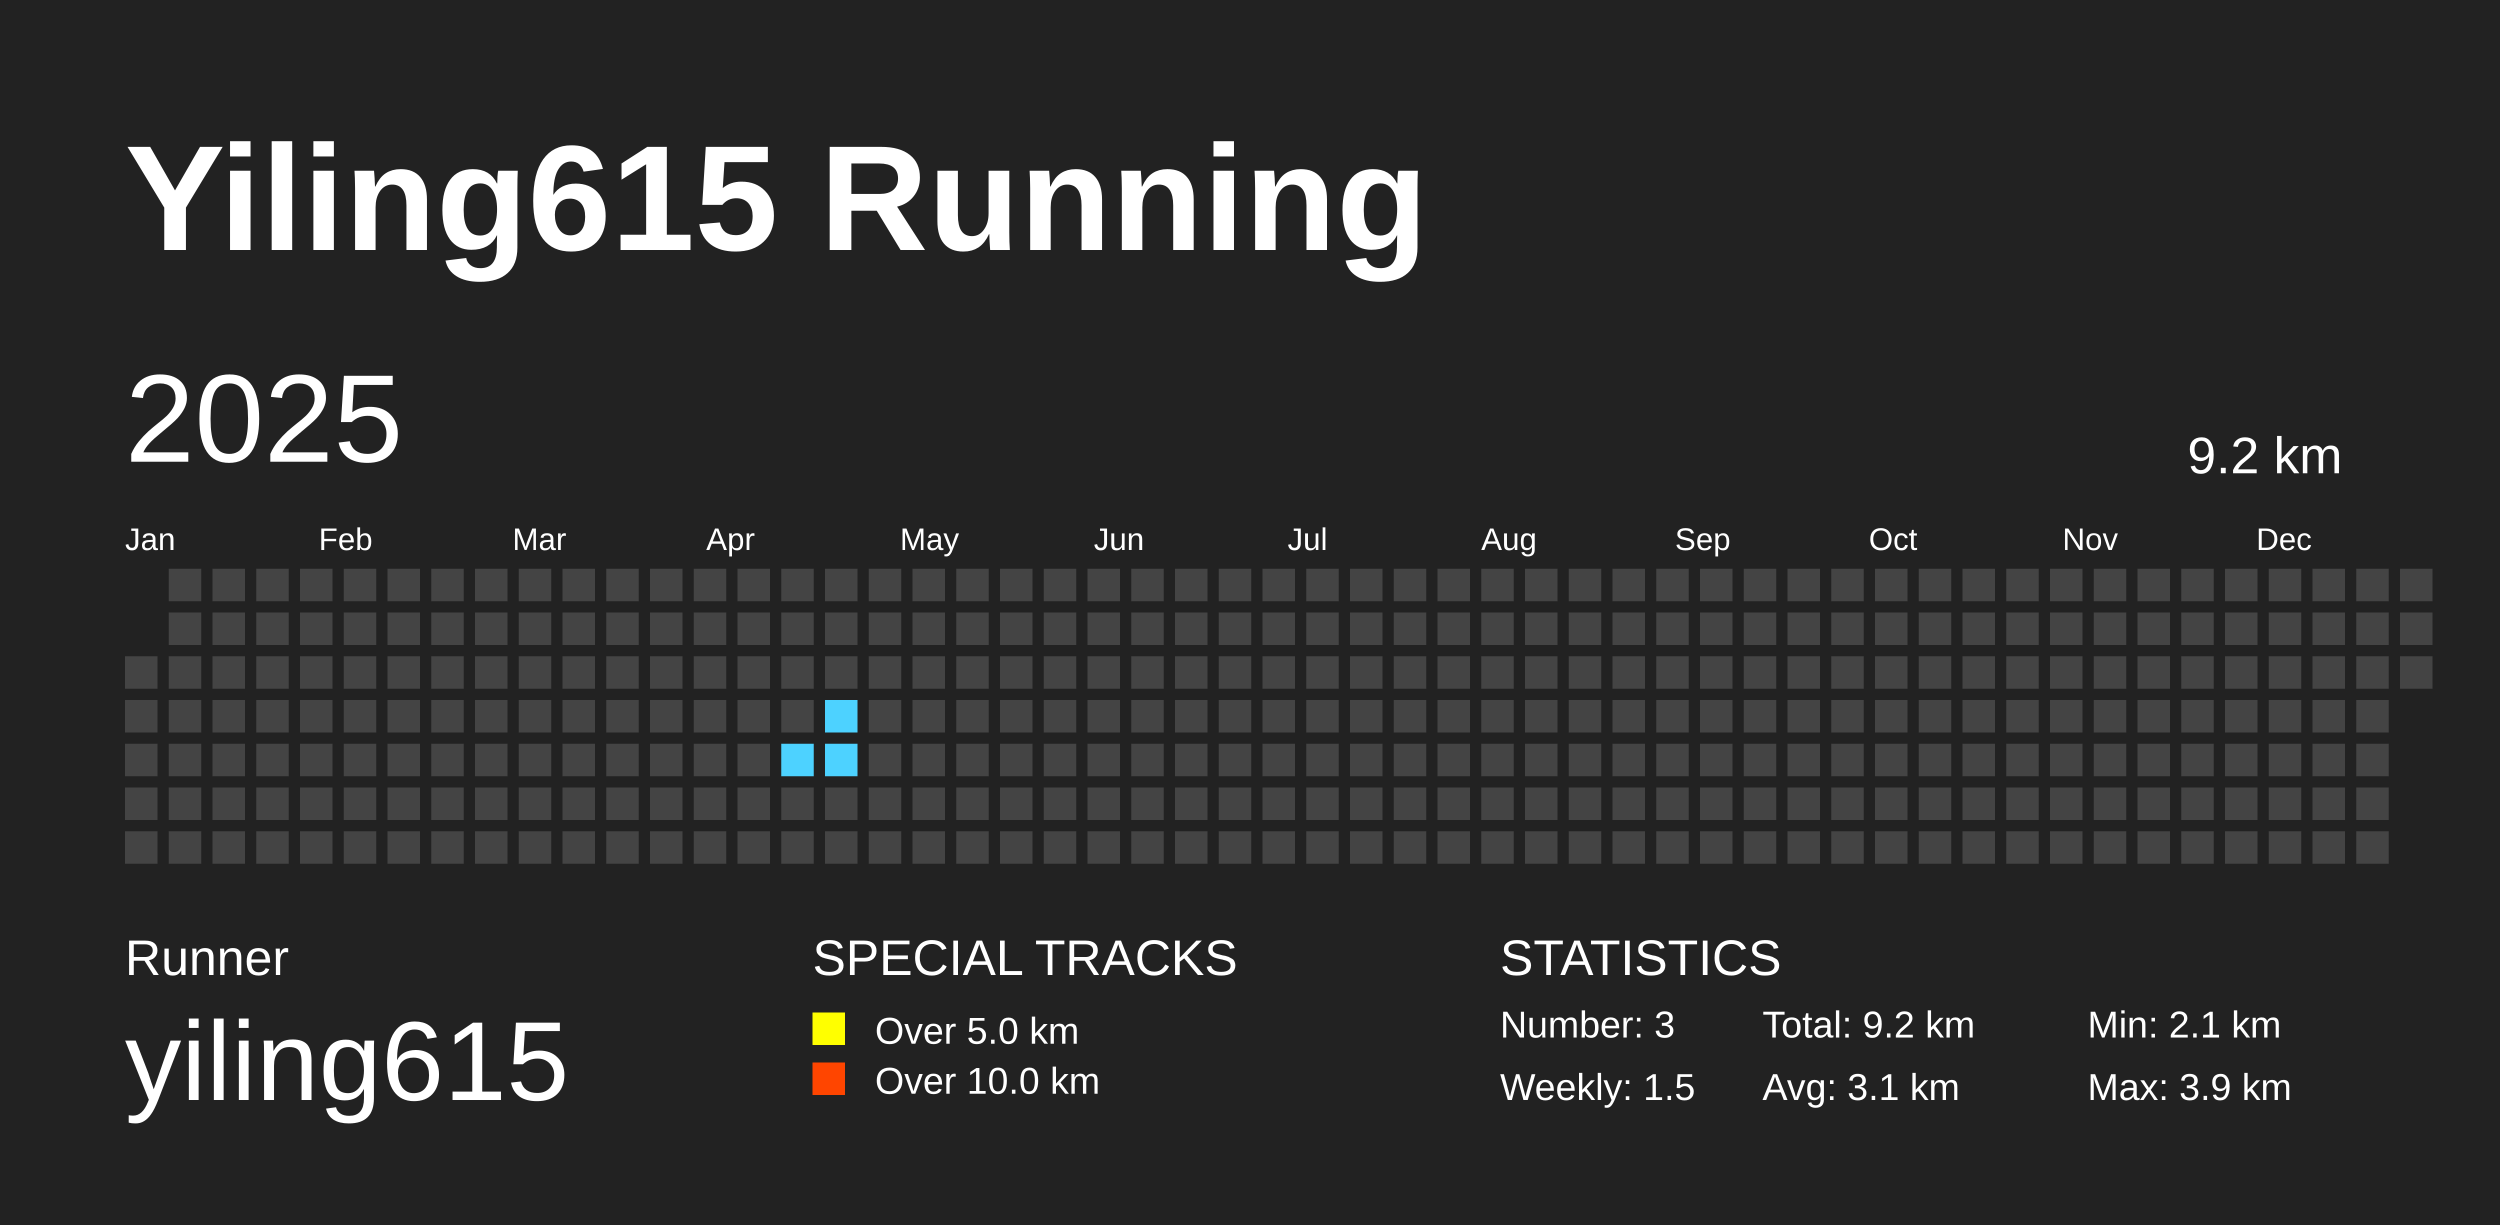
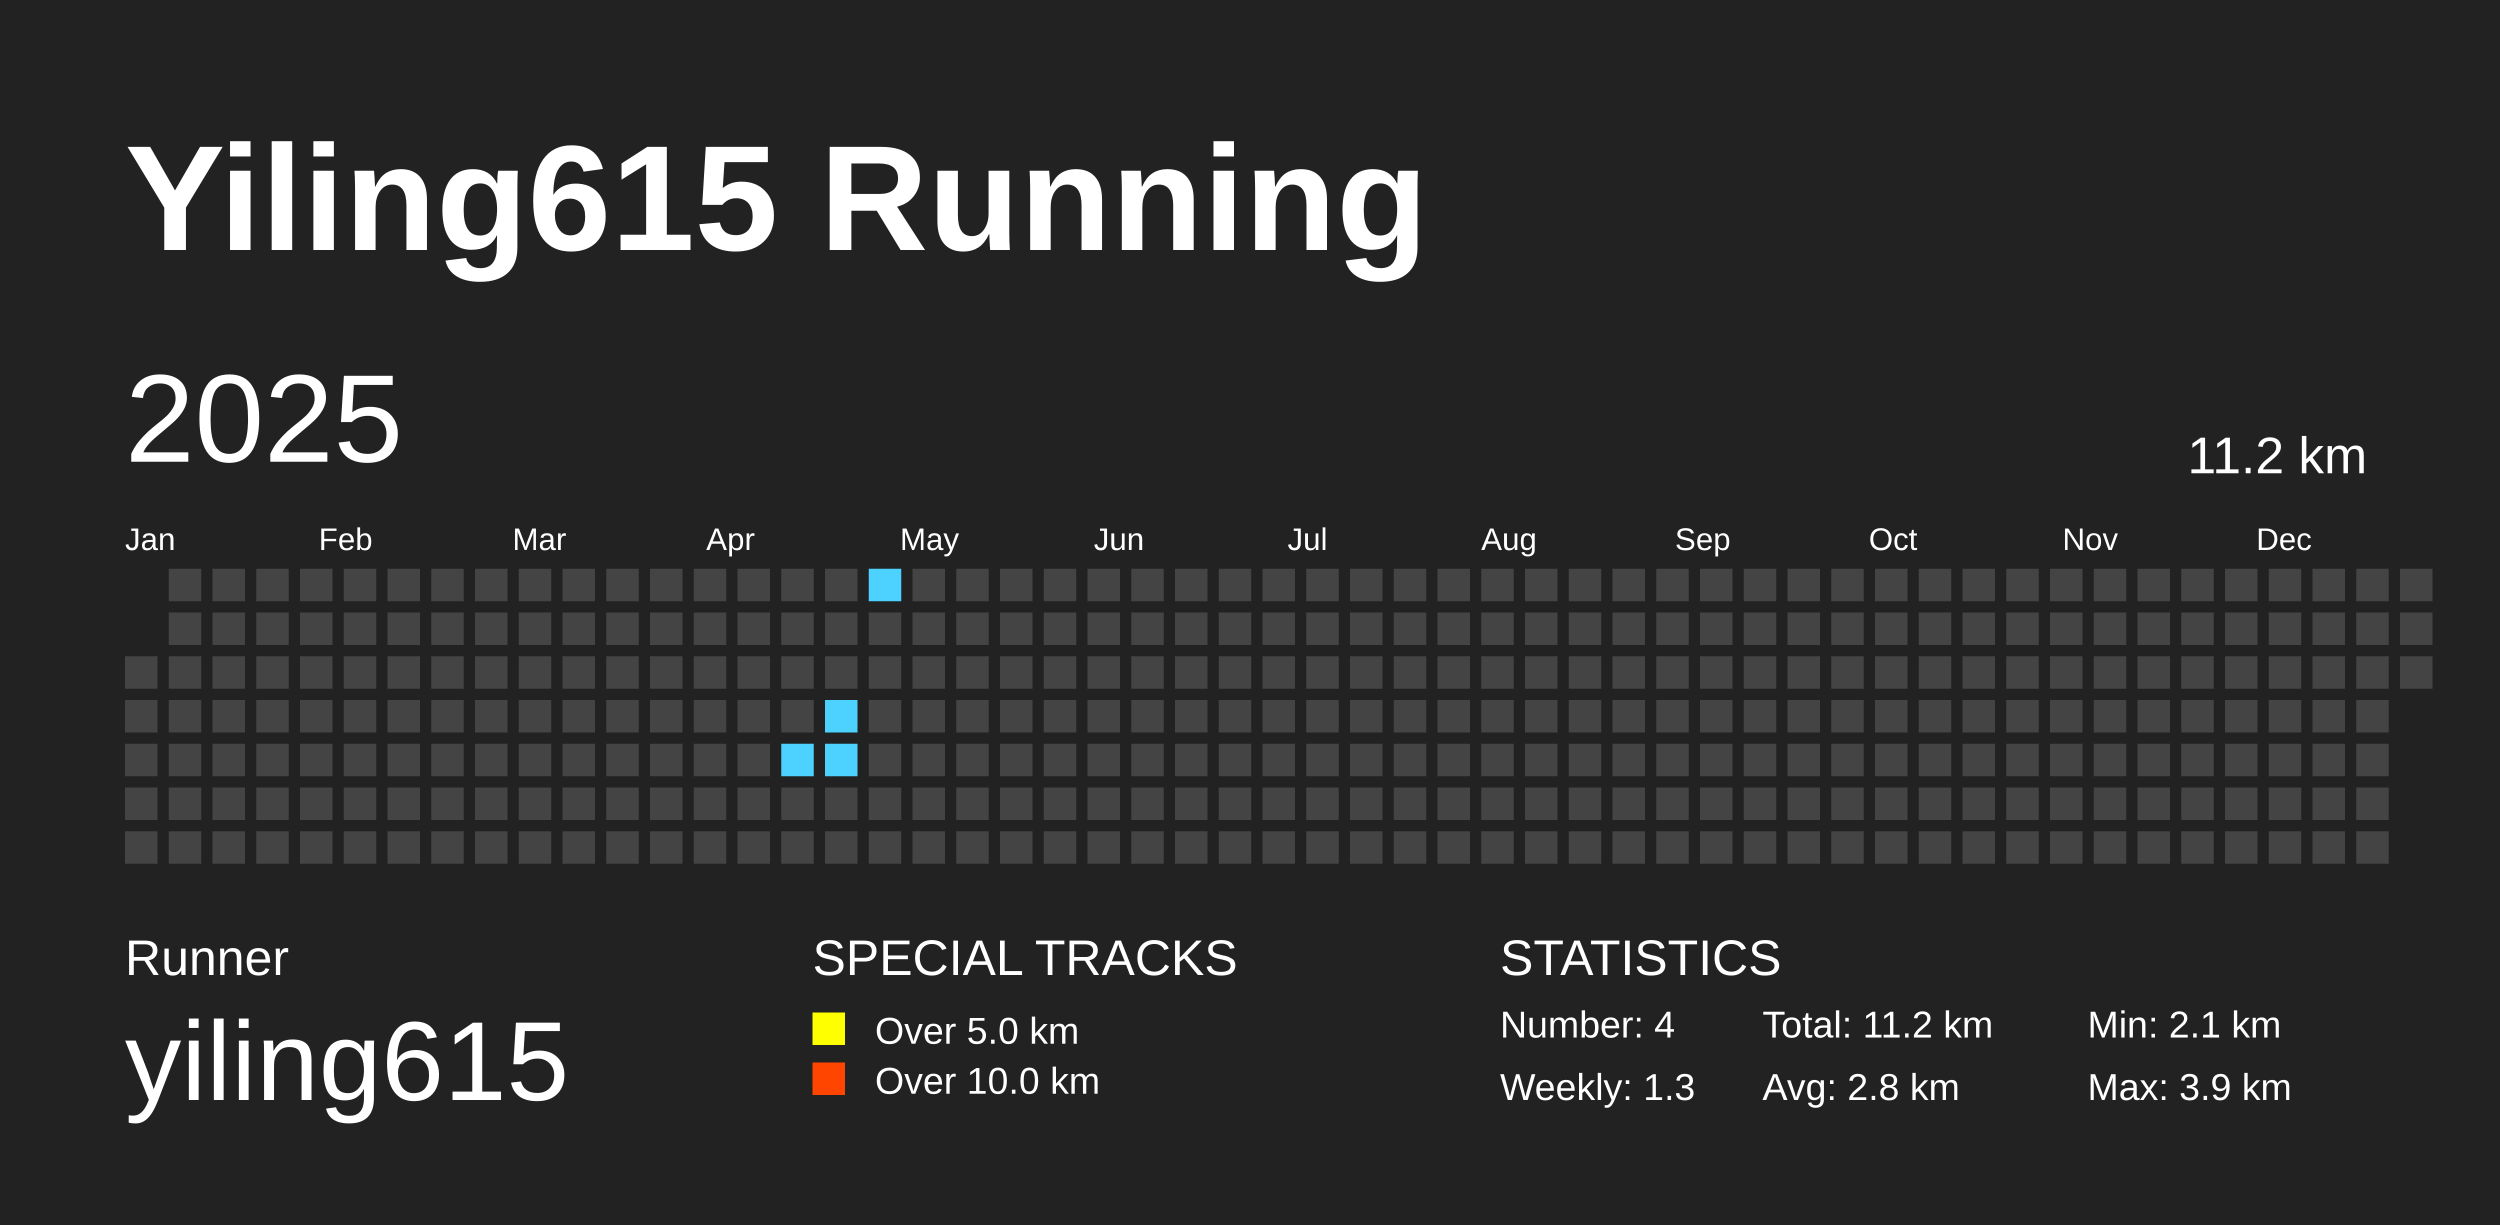
<svg xmlns="http://www.w3.org/2000/svg" baseProfile="full" height="98mm" version="1.1" viewBox="0,0,200,98" width="200mm">
  <defs />
  <rect fill="#222222" height="98" width="200" x="0" y="0" />
  <text fill="#FFFFFF" style="font-size:12px; font-family:Arial; font-weight:bold;" x="10" y="20">Yiling615 Running</text>
  <text fill="#FFFFFF" style="font-size:4px; font-family:Arial" x="10" y="78">Runner</text>
  <text fill="#FFFFFF" style="font-size:9px; font-family:Arial" x="10" y="88">yiling615</text>
  <text fill="#FFFFFF" style="font-size:4px; font-family:Arial" x="65" y="78">SPECIAL TRACKS</text>
  <rect fill="yellow" height="2.6" width="2.6" x="65" y="81" />
  <text fill="#FFFFFF" style="font-size:3px; font-family:Arial" x="70" y="83.5">Over 5.0 km</text>
  <rect fill="orangered" height="2.6" width="2.6" x="65" y="85" />
  <text fill="#FFFFFF" style="font-size:3px; font-family:Arial" x="70" y="87.5">Over 10.0 km</text>
  <text fill="#FFFFFF" style="font-size:4px; font-family:Arial" x="120" y="78">STATISTICS</text>
-   <text fill="#FFFFFF" style="font-size:3px; font-family:Arial" x="120" y="83">Number: 3</text>
-   <text fill="#FFFFFF" style="font-size:3px; font-family:Arial" x="120" y="88">Weekly: 1.5</text>
-   <text fill="#FFFFFF" style="font-size:3px; font-family:Arial" x="141" y="83">Total: 9.2 km</text>
-   <text fill="#FFFFFF" style="font-size:3px; font-family:Arial" x="141" y="88">Avg: 3.1 km</text>
+   <text fill="#FFFFFF" style="font-size:3px; font-family:Arial" x="120" y="83">Number: 4</text>
+   <text fill="#FFFFFF" style="font-size:3px; font-family:Arial" x="120" y="88">Weekly: 1.3</text>
+   <text fill="#FFFFFF" style="font-size:3px; font-family:Arial" x="141" y="83">Total: 11.2 km</text>
+   <text fill="#FFFFFF" style="font-size:3px; font-family:Arial" x="141" y="88">Avg: 2.8 km</text>
  <text fill="#FFFFFF" style="font-size:3px; font-family:Arial" x="167" y="83">Min: 2.1 km</text>
  <text fill="#FFFFFF" style="font-size:3px; font-family:Arial" x="167" y="88">Max: 3.9 km</text>
  <text dominant-baseline="hanging" fill="#FFFFFF" style="font-size:10.0px; font-family:Arial;" x="10" y="30">2025</text>
-   <text dominant-baseline="hanging" fill="#FFFFFF" style="font-size:4.125px; font-family:Arial;" x="175" y="35">9.2 km</text>
+   <text dominant-baseline="hanging" fill="#FFFFFF" style="font-size:4.125px; font-family:Arial;" x="175" y="35">11.2 km</text>
  <text fill="#FFFFFF" style="font-size:2.5px; font-family:Arial" x="10.0" y="44">Jan</text>
  <text fill="#FFFFFF" style="font-size:2.5px; font-family:Arial" x="25.5" y="44">Feb</text>
  <text fill="#FFFFFF" style="font-size:2.5px; font-family:Arial" x="41.0" y="44">Mar</text>
  <text fill="#FFFFFF" style="font-size:2.5px; font-family:Arial" x="56.5" y="44">Apr</text>
  <text fill="#FFFFFF" style="font-size:2.5px; font-family:Arial" x="72.0" y="44">May</text>
  <text fill="#FFFFFF" style="font-size:2.5px; font-family:Arial" x="87.5" y="44">Jun</text>
  <text fill="#FFFFFF" style="font-size:2.5px; font-family:Arial" x="103.0" y="44">Jul</text>
  <text fill="#FFFFFF" style="font-size:2.5px; font-family:Arial" x="118.5" y="44">Aug</text>
  <text fill="#FFFFFF" style="font-size:2.5px; font-family:Arial" x="134.0" y="44">Sep</text>
  <text fill="#FFFFFF" style="font-size:2.5px; font-family:Arial" x="149.5" y="44">Oct</text>
  <text fill="#FFFFFF" style="font-size:2.5px; font-family:Arial" x="165.0" y="44">Nov</text>
  <text fill="#FFFFFF" style="font-size:2.5px; font-family:Arial" x="180.5" y="44">Dec</text>
  <rect fill="#444444" height="2.6" width="2.6" x="10.0" y="52.5" />
  <rect fill="#444444" height="2.6" width="2.6" x="10.0" y="56.0" />
  <rect fill="#444444" height="2.6" width="2.6" x="10.0" y="59.5" />
  <rect fill="#444444" height="2.6" width="2.6" x="10.0" y="63.0" />
  <rect fill="#444444" height="2.6" width="2.6" x="10.0" y="66.5" />
  <rect fill="#444444" height="2.6" width="2.6" x="13.5" y="45.5" />
  <rect fill="#444444" height="2.6" width="2.6" x="13.5" y="49.0" />
  <rect fill="#444444" height="2.6" width="2.6" x="13.5" y="52.5" />
  <rect fill="#444444" height="2.6" width="2.6" x="13.5" y="56.0" />
  <rect fill="#444444" height="2.6" width="2.6" x="13.5" y="59.5" />
  <rect fill="#444444" height="2.6" width="2.6" x="13.5" y="63.0" />
  <rect fill="#444444" height="2.6" width="2.6" x="13.5" y="66.5" />
  <rect fill="#444444" height="2.6" width="2.6" x="17.0" y="45.5" />
  <rect fill="#444444" height="2.6" width="2.6" x="17.0" y="49.0" />
  <rect fill="#444444" height="2.6" width="2.6" x="17.0" y="52.5" />
  <rect fill="#444444" height="2.6" width="2.6" x="17.0" y="56.0" />
  <rect fill="#444444" height="2.6" width="2.6" x="17.0" y="59.5" />
  <rect fill="#444444" height="2.6" width="2.6" x="17.0" y="63.0" />
  <rect fill="#444444" height="2.6" width="2.6" x="17.0" y="66.5" />
  <rect fill="#444444" height="2.6" width="2.6" x="20.5" y="45.5" />
  <rect fill="#444444" height="2.6" width="2.6" x="20.5" y="49.0" />
  <rect fill="#444444" height="2.6" width="2.6" x="20.5" y="52.5" />
  <rect fill="#444444" height="2.6" width="2.6" x="20.5" y="56.0" />
  <rect fill="#444444" height="2.6" width="2.6" x="20.5" y="59.5" />
  <rect fill="#444444" height="2.6" width="2.6" x="20.5" y="63.0" />
  <rect fill="#444444" height="2.6" width="2.6" x="20.5" y="66.5" />
  <rect fill="#444444" height="2.6" width="2.6" x="24.0" y="45.5" />
  <rect fill="#444444" height="2.6" width="2.6" x="24.0" y="49.0" />
  <rect fill="#444444" height="2.6" width="2.6" x="24.0" y="52.5" />
  <rect fill="#444444" height="2.6" width="2.6" x="24.0" y="56.0" />
  <rect fill="#444444" height="2.6" width="2.6" x="24.0" y="59.5" />
  <rect fill="#444444" height="2.6" width="2.6" x="24.0" y="63.0" />
  <rect fill="#444444" height="2.6" width="2.6" x="24.0" y="66.5" />
  <rect fill="#444444" height="2.6" width="2.6" x="27.5" y="45.5" />
  <rect fill="#444444" height="2.6" width="2.6" x="27.5" y="49.0" />
  <rect fill="#444444" height="2.6" width="2.6" x="27.5" y="52.5" />
  <rect fill="#444444" height="2.6" width="2.6" x="27.5" y="56.0" />
  <rect fill="#444444" height="2.6" width="2.6" x="27.5" y="59.5" />
  <rect fill="#444444" height="2.6" width="2.6" x="27.5" y="63.0" />
  <rect fill="#444444" height="2.6" width="2.6" x="27.5" y="66.5" />
  <rect fill="#444444" height="2.6" width="2.6" x="31.0" y="45.5" />
  <rect fill="#444444" height="2.6" width="2.6" x="31.0" y="49.0" />
  <rect fill="#444444" height="2.6" width="2.6" x="31.0" y="52.5" />
  <rect fill="#444444" height="2.6" width="2.6" x="31.0" y="56.0" />
  <rect fill="#444444" height="2.6" width="2.6" x="31.0" y="59.5" />
  <rect fill="#444444" height="2.6" width="2.6" x="31.0" y="63.0" />
  <rect fill="#444444" height="2.6" width="2.6" x="31.0" y="66.5" />
  <rect fill="#444444" height="2.6" width="2.6" x="34.5" y="45.5" />
  <rect fill="#444444" height="2.6" width="2.6" x="34.5" y="49.0" />
  <rect fill="#444444" height="2.6" width="2.6" x="34.5" y="52.5" />
  <rect fill="#444444" height="2.6" width="2.6" x="34.5" y="56.0" />
  <rect fill="#444444" height="2.6" width="2.6" x="34.5" y="59.5" />
  <rect fill="#444444" height="2.6" width="2.6" x="34.5" y="63.0" />
  <rect fill="#444444" height="2.6" width="2.6" x="34.5" y="66.5" />
  <rect fill="#444444" height="2.6" width="2.6" x="38.0" y="45.5" />
  <rect fill="#444444" height="2.6" width="2.6" x="38.0" y="49.0" />
  <rect fill="#444444" height="2.6" width="2.6" x="38.0" y="52.5" />
  <rect fill="#444444" height="2.6" width="2.6" x="38.0" y="56.0" />
  <rect fill="#444444" height="2.6" width="2.6" x="38.0" y="59.5" />
  <rect fill="#444444" height="2.6" width="2.6" x="38.0" y="63.0" />
  <rect fill="#444444" height="2.6" width="2.6" x="38.0" y="66.5" />
  <rect fill="#444444" height="2.6" width="2.6" x="41.5" y="45.5" />
  <rect fill="#444444" height="2.6" width="2.6" x="41.5" y="49.0" />
  <rect fill="#444444" height="2.6" width="2.6" x="41.5" y="52.5" />
  <rect fill="#444444" height="2.6" width="2.6" x="41.5" y="56.0" />
  <rect fill="#444444" height="2.6" width="2.6" x="41.5" y="59.5" />
  <rect fill="#444444" height="2.6" width="2.6" x="41.5" y="63.0" />
  <rect fill="#444444" height="2.6" width="2.6" x="41.5" y="66.5" />
  <rect fill="#444444" height="2.6" width="2.6" x="45.0" y="45.5" />
  <rect fill="#444444" height="2.6" width="2.6" x="45.0" y="49.0" />
  <rect fill="#444444" height="2.6" width="2.6" x="45.0" y="52.5" />
  <rect fill="#444444" height="2.6" width="2.6" x="45.0" y="56.0" />
  <rect fill="#444444" height="2.6" width="2.6" x="45.0" y="59.5" />
  <rect fill="#444444" height="2.6" width="2.6" x="45.0" y="63.0" />
  <rect fill="#444444" height="2.6" width="2.6" x="45.0" y="66.5" />
  <rect fill="#444444" height="2.6" width="2.6" x="48.5" y="45.5" />
  <rect fill="#444444" height="2.6" width="2.6" x="48.5" y="49.0" />
  <rect fill="#444444" height="2.6" width="2.6" x="48.5" y="52.5" />
  <rect fill="#444444" height="2.6" width="2.6" x="48.5" y="56.0" />
  <rect fill="#444444" height="2.6" width="2.6" x="48.5" y="59.5" />
  <rect fill="#444444" height="2.6" width="2.6" x="48.5" y="63.0" />
  <rect fill="#444444" height="2.6" width="2.6" x="48.5" y="66.5" />
  <rect fill="#444444" height="2.6" width="2.6" x="52.0" y="45.5" />
  <rect fill="#444444" height="2.6" width="2.6" x="52.0" y="49.0" />
  <rect fill="#444444" height="2.6" width="2.6" x="52.0" y="52.5" />
  <rect fill="#444444" height="2.6" width="2.6" x="52.0" y="56.0" />
  <rect fill="#444444" height="2.6" width="2.6" x="52.0" y="59.5" />
  <rect fill="#444444" height="2.6" width="2.6" x="52.0" y="63.0" />
  <rect fill="#444444" height="2.6" width="2.6" x="52.0" y="66.5" />
  <rect fill="#444444" height="2.6" width="2.6" x="55.5" y="45.5" />
  <rect fill="#444444" height="2.6" width="2.6" x="55.5" y="49.0" />
  <rect fill="#444444" height="2.6" width="2.6" x="55.5" y="52.5" />
  <rect fill="#444444" height="2.6" width="2.6" x="55.5" y="56.0" />
  <rect fill="#444444" height="2.6" width="2.6" x="55.5" y="59.5" />
  <rect fill="#444444" height="2.6" width="2.6" x="55.5" y="63.0" />
  <rect fill="#444444" height="2.6" width="2.6" x="55.5" y="66.5" />
  <rect fill="#444444" height="2.6" width="2.6" x="59.0" y="45.5" />
  <rect fill="#444444" height="2.6" width="2.6" x="59.0" y="49.0" />
  <rect fill="#444444" height="2.6" width="2.6" x="59.0" y="52.5" />
  <rect fill="#444444" height="2.6" width="2.6" x="59.0" y="56.0" />
  <rect fill="#444444" height="2.6" width="2.6" x="59.0" y="59.5" />
  <rect fill="#444444" height="2.6" width="2.6" x="59.0" y="63.0" />
  <rect fill="#444444" height="2.6" width="2.6" x="59.0" y="66.5" />
  <rect fill="#444444" height="2.6" width="2.6" x="62.5" y="45.5" />
  <rect fill="#444444" height="2.6" width="2.6" x="62.5" y="49.0" />
  <rect fill="#444444" height="2.6" width="2.6" x="62.5" y="52.5" />
  <rect fill="#444444" height="2.6" width="2.6" x="62.5" y="56.0" />
  <rect fill="#4DD2FF" height="2.6" width="2.6" x="62.5" y="59.5" />
  <rect fill="#444444" height="2.6" width="2.6" x="62.5" y="63.0" />
  <rect fill="#444444" height="2.6" width="2.6" x="62.5" y="66.5" />
  <rect fill="#444444" height="2.6" width="2.6" x="66.0" y="45.5" />
  <rect fill="#444444" height="2.6" width="2.6" x="66.0" y="49.0" />
  <rect fill="#444444" height="2.6" width="2.6" x="66.0" y="52.5" />
  <rect fill="#4DD2FF" height="2.6" width="2.6" x="66.0" y="56.0" />
  <rect fill="#4DD2FF" height="2.6" width="2.6" x="66.0" y="59.5" />
  <rect fill="#444444" height="2.6" width="2.6" x="66.0" y="63.0" />
  <rect fill="#444444" height="2.6" width="2.6" x="66.0" y="66.5" />
-   <rect fill="#444444" height="2.6" width="2.6" x="69.5" y="45.5" />
+   <rect fill="#4DD2FF" height="2.6" width="2.6" x="69.5" y="45.5" />
  <rect fill="#444444" height="2.6" width="2.6" x="69.5" y="49.0" />
  <rect fill="#444444" height="2.6" width="2.6" x="69.5" y="52.5" />
  <rect fill="#444444" height="2.6" width="2.6" x="69.5" y="56.0" />
  <rect fill="#444444" height="2.6" width="2.6" x="69.5" y="59.5" />
  <rect fill="#444444" height="2.6" width="2.6" x="69.5" y="63.0" />
  <rect fill="#444444" height="2.6" width="2.6" x="69.5" y="66.5" />
  <rect fill="#444444" height="2.6" width="2.6" x="73.0" y="45.5" />
  <rect fill="#444444" height="2.6" width="2.6" x="73.0" y="49.0" />
  <rect fill="#444444" height="2.6" width="2.6" x="73.0" y="52.5" />
  <rect fill="#444444" height="2.6" width="2.6" x="73.0" y="56.0" />
  <rect fill="#444444" height="2.6" width="2.6" x="73.0" y="59.5" />
  <rect fill="#444444" height="2.6" width="2.6" x="73.0" y="63.0" />
  <rect fill="#444444" height="2.6" width="2.6" x="73.0" y="66.5" />
  <rect fill="#444444" height="2.6" width="2.6" x="76.5" y="45.5" />
  <rect fill="#444444" height="2.6" width="2.6" x="76.5" y="49.0" />
  <rect fill="#444444" height="2.6" width="2.6" x="76.5" y="52.5" />
  <rect fill="#444444" height="2.6" width="2.6" x="76.5" y="56.0" />
  <rect fill="#444444" height="2.6" width="2.6" x="76.5" y="59.5" />
  <rect fill="#444444" height="2.6" width="2.6" x="76.5" y="63.0" />
  <rect fill="#444444" height="2.6" width="2.6" x="76.5" y="66.5" />
  <rect fill="#444444" height="2.6" width="2.6" x="80.0" y="45.5" />
  <rect fill="#444444" height="2.6" width="2.6" x="80.0" y="49.0" />
  <rect fill="#444444" height="2.6" width="2.6" x="80.0" y="52.5" />
  <rect fill="#444444" height="2.6" width="2.6" x="80.0" y="56.0" />
  <rect fill="#444444" height="2.6" width="2.6" x="80.0" y="59.5" />
  <rect fill="#444444" height="2.6" width="2.6" x="80.0" y="63.0" />
  <rect fill="#444444" height="2.6" width="2.6" x="80.0" y="66.5" />
  <rect fill="#444444" height="2.6" width="2.6" x="83.5" y="45.5" />
  <rect fill="#444444" height="2.6" width="2.6" x="83.5" y="49.0" />
  <rect fill="#444444" height="2.6" width="2.6" x="83.5" y="52.5" />
  <rect fill="#444444" height="2.6" width="2.6" x="83.5" y="56.0" />
  <rect fill="#444444" height="2.6" width="2.6" x="83.5" y="59.5" />
  <rect fill="#444444" height="2.6" width="2.6" x="83.5" y="63.0" />
  <rect fill="#444444" height="2.6" width="2.6" x="83.5" y="66.5" />
  <rect fill="#444444" height="2.6" width="2.6" x="87.0" y="45.5" />
  <rect fill="#444444" height="2.6" width="2.6" x="87.0" y="49.0" />
  <rect fill="#444444" height="2.6" width="2.6" x="87.0" y="52.5" />
  <rect fill="#444444" height="2.6" width="2.6" x="87.0" y="56.0" />
  <rect fill="#444444" height="2.6" width="2.6" x="87.0" y="59.5" />
  <rect fill="#444444" height="2.6" width="2.6" x="87.0" y="63.0" />
  <rect fill="#444444" height="2.6" width="2.6" x="87.0" y="66.5" />
  <rect fill="#444444" height="2.6" width="2.6" x="90.5" y="45.5" />
  <rect fill="#444444" height="2.6" width="2.6" x="90.5" y="49.0" />
  <rect fill="#444444" height="2.6" width="2.6" x="90.5" y="52.5" />
  <rect fill="#444444" height="2.6" width="2.6" x="90.5" y="56.0" />
  <rect fill="#444444" height="2.6" width="2.6" x="90.5" y="59.5" />
  <rect fill="#444444" height="2.6" width="2.6" x="90.5" y="63.0" />
  <rect fill="#444444" height="2.6" width="2.6" x="90.5" y="66.5" />
  <rect fill="#444444" height="2.6" width="2.6" x="94.0" y="45.5" />
  <rect fill="#444444" height="2.6" width="2.6" x="94.0" y="49.0" />
  <rect fill="#444444" height="2.6" width="2.6" x="94.0" y="52.5" />
  <rect fill="#444444" height="2.6" width="2.6" x="94.0" y="56.0" />
  <rect fill="#444444" height="2.6" width="2.6" x="94.0" y="59.5" />
  <rect fill="#444444" height="2.6" width="2.6" x="94.0" y="63.0" />
  <rect fill="#444444" height="2.6" width="2.6" x="94.0" y="66.5" />
  <rect fill="#444444" height="2.6" width="2.6" x="97.5" y="45.5" />
  <rect fill="#444444" height="2.6" width="2.6" x="97.5" y="49.0" />
  <rect fill="#444444" height="2.6" width="2.6" x="97.5" y="52.5" />
  <rect fill="#444444" height="2.6" width="2.6" x="97.5" y="56.0" />
  <rect fill="#444444" height="2.6" width="2.6" x="97.5" y="59.5" />
  <rect fill="#444444" height="2.6" width="2.6" x="97.5" y="63.0" />
  <rect fill="#444444" height="2.6" width="2.6" x="97.5" y="66.5" />
  <rect fill="#444444" height="2.6" width="2.6" x="101.0" y="45.5" />
  <rect fill="#444444" height="2.6" width="2.6" x="101.0" y="49.0" />
  <rect fill="#444444" height="2.6" width="2.6" x="101.0" y="52.5" />
  <rect fill="#444444" height="2.6" width="2.6" x="101.0" y="56.0" />
  <rect fill="#444444" height="2.6" width="2.6" x="101.0" y="59.5" />
  <rect fill="#444444" height="2.6" width="2.6" x="101.0" y="63.0" />
  <rect fill="#444444" height="2.6" width="2.6" x="101.0" y="66.5" />
  <rect fill="#444444" height="2.6" width="2.6" x="104.5" y="45.5" />
  <rect fill="#444444" height="2.6" width="2.6" x="104.5" y="49.0" />
  <rect fill="#444444" height="2.6" width="2.6" x="104.5" y="52.5" />
  <rect fill="#444444" height="2.6" width="2.6" x="104.5" y="56.0" />
  <rect fill="#444444" height="2.6" width="2.6" x="104.5" y="59.5" />
  <rect fill="#444444" height="2.6" width="2.6" x="104.5" y="63.0" />
  <rect fill="#444444" height="2.6" width="2.6" x="104.5" y="66.5" />
  <rect fill="#444444" height="2.6" width="2.6" x="108.0" y="45.5" />
  <rect fill="#444444" height="2.6" width="2.6" x="108.0" y="49.0" />
  <rect fill="#444444" height="2.6" width="2.6" x="108.0" y="52.5" />
  <rect fill="#444444" height="2.6" width="2.6" x="108.0" y="56.0" />
  <rect fill="#444444" height="2.6" width="2.6" x="108.0" y="59.5" />
  <rect fill="#444444" height="2.6" width="2.6" x="108.0" y="63.0" />
  <rect fill="#444444" height="2.6" width="2.6" x="108.0" y="66.5" />
  <rect fill="#444444" height="2.6" width="2.6" x="111.5" y="45.5" />
  <rect fill="#444444" height="2.6" width="2.6" x="111.5" y="49.0" />
  <rect fill="#444444" height="2.6" width="2.6" x="111.5" y="52.5" />
  <rect fill="#444444" height="2.6" width="2.6" x="111.5" y="56.0" />
  <rect fill="#444444" height="2.6" width="2.6" x="111.5" y="59.5" />
  <rect fill="#444444" height="2.6" width="2.6" x="111.5" y="63.0" />
  <rect fill="#444444" height="2.6" width="2.6" x="111.5" y="66.5" />
  <rect fill="#444444" height="2.6" width="2.6" x="115.0" y="45.5" />
  <rect fill="#444444" height="2.6" width="2.6" x="115.0" y="49.0" />
  <rect fill="#444444" height="2.6" width="2.6" x="115.0" y="52.5" />
  <rect fill="#444444" height="2.6" width="2.6" x="115.0" y="56.0" />
  <rect fill="#444444" height="2.6" width="2.6" x="115.0" y="59.5" />
  <rect fill="#444444" height="2.6" width="2.6" x="115.0" y="63.0" />
  <rect fill="#444444" height="2.6" width="2.6" x="115.0" y="66.5" />
  <rect fill="#444444" height="2.6" width="2.6" x="118.5" y="45.5" />
  <rect fill="#444444" height="2.6" width="2.6" x="118.5" y="49.0" />
  <rect fill="#444444" height="2.6" width="2.6" x="118.5" y="52.5" />
  <rect fill="#444444" height="2.6" width="2.6" x="118.5" y="56.0" />
  <rect fill="#444444" height="2.6" width="2.6" x="118.5" y="59.5" />
  <rect fill="#444444" height="2.6" width="2.6" x="118.5" y="63.0" />
  <rect fill="#444444" height="2.6" width="2.6" x="118.5" y="66.5" />
  <rect fill="#444444" height="2.6" width="2.6" x="122.0" y="45.5" />
  <rect fill="#444444" height="2.6" width="2.6" x="122.0" y="49.0" />
  <rect fill="#444444" height="2.6" width="2.6" x="122.0" y="52.5" />
  <rect fill="#444444" height="2.6" width="2.6" x="122.0" y="56.0" />
  <rect fill="#444444" height="2.6" width="2.6" x="122.0" y="59.5" />
  <rect fill="#444444" height="2.6" width="2.6" x="122.0" y="63.0" />
  <rect fill="#444444" height="2.6" width="2.6" x="122.0" y="66.5" />
  <rect fill="#444444" height="2.6" width="2.6" x="125.5" y="45.5" />
  <rect fill="#444444" height="2.6" width="2.6" x="125.5" y="49.0" />
  <rect fill="#444444" height="2.6" width="2.6" x="125.5" y="52.5" />
  <rect fill="#444444" height="2.6" width="2.6" x="125.5" y="56.0" />
  <rect fill="#444444" height="2.6" width="2.6" x="125.5" y="59.5" />
  <rect fill="#444444" height="2.6" width="2.6" x="125.5" y="63.0" />
  <rect fill="#444444" height="2.6" width="2.6" x="125.5" y="66.5" />
  <rect fill="#444444" height="2.6" width="2.6" x="129.0" y="45.5" />
  <rect fill="#444444" height="2.6" width="2.6" x="129.0" y="49.0" />
  <rect fill="#444444" height="2.6" width="2.6" x="129.0" y="52.5" />
  <rect fill="#444444" height="2.6" width="2.6" x="129.0" y="56.0" />
  <rect fill="#444444" height="2.6" width="2.6" x="129.0" y="59.5" />
  <rect fill="#444444" height="2.6" width="2.6" x="129.0" y="63.0" />
  <rect fill="#444444" height="2.6" width="2.6" x="129.0" y="66.5" />
  <rect fill="#444444" height="2.6" width="2.6" x="132.5" y="45.5" />
  <rect fill="#444444" height="2.6" width="2.6" x="132.5" y="49.0" />
  <rect fill="#444444" height="2.6" width="2.6" x="132.5" y="52.5" />
  <rect fill="#444444" height="2.6" width="2.6" x="132.5" y="56.0" />
  <rect fill="#444444" height="2.6" width="2.6" x="132.5" y="59.5" />
  <rect fill="#444444" height="2.6" width="2.6" x="132.5" y="63.0" />
  <rect fill="#444444" height="2.6" width="2.6" x="132.5" y="66.5" />
  <rect fill="#444444" height="2.6" width="2.6" x="136.0" y="45.5" />
  <rect fill="#444444" height="2.6" width="2.6" x="136.0" y="49.0" />
  <rect fill="#444444" height="2.6" width="2.6" x="136.0" y="52.5" />
  <rect fill="#444444" height="2.6" width="2.6" x="136.0" y="56.0" />
  <rect fill="#444444" height="2.6" width="2.6" x="136.0" y="59.5" />
  <rect fill="#444444" height="2.6" width="2.6" x="136.0" y="63.0" />
  <rect fill="#444444" height="2.6" width="2.6" x="136.0" y="66.5" />
  <rect fill="#444444" height="2.6" width="2.6" x="139.5" y="45.5" />
  <rect fill="#444444" height="2.6" width="2.6" x="139.5" y="49.0" />
  <rect fill="#444444" height="2.6" width="2.6" x="139.5" y="52.5" />
  <rect fill="#444444" height="2.6" width="2.6" x="139.5" y="56.0" />
  <rect fill="#444444" height="2.6" width="2.6" x="139.5" y="59.5" />
  <rect fill="#444444" height="2.6" width="2.6" x="139.5" y="63.0" />
  <rect fill="#444444" height="2.6" width="2.6" x="139.5" y="66.5" />
  <rect fill="#444444" height="2.6" width="2.6" x="143.0" y="45.5" />
  <rect fill="#444444" height="2.6" width="2.6" x="143.0" y="49.0" />
  <rect fill="#444444" height="2.6" width="2.6" x="143.0" y="52.5" />
  <rect fill="#444444" height="2.6" width="2.6" x="143.0" y="56.0" />
  <rect fill="#444444" height="2.6" width="2.6" x="143.0" y="59.5" />
  <rect fill="#444444" height="2.6" width="2.6" x="143.0" y="63.0" />
  <rect fill="#444444" height="2.6" width="2.6" x="143.0" y="66.5" />
  <rect fill="#444444" height="2.6" width="2.6" x="146.5" y="45.5" />
  <rect fill="#444444" height="2.6" width="2.6" x="146.5" y="49.0" />
  <rect fill="#444444" height="2.6" width="2.6" x="146.5" y="52.5" />
  <rect fill="#444444" height="2.6" width="2.6" x="146.5" y="56.0" />
  <rect fill="#444444" height="2.6" width="2.6" x="146.5" y="59.5" />
  <rect fill="#444444" height="2.6" width="2.6" x="146.5" y="63.0" />
  <rect fill="#444444" height="2.6" width="2.6" x="146.5" y="66.5" />
  <rect fill="#444444" height="2.6" width="2.6" x="150.0" y="45.5" />
  <rect fill="#444444" height="2.6" width="2.6" x="150.0" y="49.0" />
  <rect fill="#444444" height="2.6" width="2.6" x="150.0" y="52.5" />
  <rect fill="#444444" height="2.6" width="2.6" x="150.0" y="56.0" />
  <rect fill="#444444" height="2.6" width="2.6" x="150.0" y="59.5" />
  <rect fill="#444444" height="2.6" width="2.6" x="150.0" y="63.0" />
  <rect fill="#444444" height="2.6" width="2.6" x="150.0" y="66.5" />
  <rect fill="#444444" height="2.6" width="2.6" x="153.5" y="45.5" />
  <rect fill="#444444" height="2.6" width="2.6" x="153.5" y="49.0" />
  <rect fill="#444444" height="2.6" width="2.6" x="153.5" y="52.5" />
  <rect fill="#444444" height="2.6" width="2.6" x="153.5" y="56.0" />
  <rect fill="#444444" height="2.6" width="2.6" x="153.5" y="59.5" />
  <rect fill="#444444" height="2.6" width="2.6" x="153.5" y="63.0" />
  <rect fill="#444444" height="2.6" width="2.6" x="153.5" y="66.5" />
  <rect fill="#444444" height="2.6" width="2.6" x="157.0" y="45.5" />
  <rect fill="#444444" height="2.6" width="2.6" x="157.0" y="49.0" />
  <rect fill="#444444" height="2.6" width="2.6" x="157.0" y="52.5" />
  <rect fill="#444444" height="2.6" width="2.6" x="157.0" y="56.0" />
  <rect fill="#444444" height="2.6" width="2.6" x="157.0" y="59.5" />
  <rect fill="#444444" height="2.6" width="2.6" x="157.0" y="63.0" />
  <rect fill="#444444" height="2.6" width="2.6" x="157.0" y="66.5" />
  <rect fill="#444444" height="2.6" width="2.6" x="160.5" y="45.5" />
  <rect fill="#444444" height="2.6" width="2.6" x="160.5" y="49.0" />
  <rect fill="#444444" height="2.6" width="2.6" x="160.5" y="52.5" />
  <rect fill="#444444" height="2.6" width="2.6" x="160.5" y="56.0" />
  <rect fill="#444444" height="2.6" width="2.6" x="160.5" y="59.5" />
  <rect fill="#444444" height="2.6" width="2.6" x="160.5" y="63.0" />
  <rect fill="#444444" height="2.6" width="2.6" x="160.5" y="66.5" />
  <rect fill="#444444" height="2.6" width="2.6" x="164.0" y="45.5" />
  <rect fill="#444444" height="2.6" width="2.6" x="164.0" y="49.0" />
  <rect fill="#444444" height="2.6" width="2.6" x="164.0" y="52.5" />
  <rect fill="#444444" height="2.6" width="2.6" x="164.0" y="56.0" />
  <rect fill="#444444" height="2.6" width="2.6" x="164.0" y="59.5" />
  <rect fill="#444444" height="2.6" width="2.6" x="164.0" y="63.0" />
  <rect fill="#444444" height="2.6" width="2.6" x="164.0" y="66.5" />
  <rect fill="#444444" height="2.6" width="2.6" x="167.5" y="45.5" />
  <rect fill="#444444" height="2.6" width="2.6" x="167.5" y="49.0" />
  <rect fill="#444444" height="2.6" width="2.6" x="167.5" y="52.5" />
  <rect fill="#444444" height="2.6" width="2.6" x="167.5" y="56.0" />
  <rect fill="#444444" height="2.6" width="2.6" x="167.5" y="59.5" />
  <rect fill="#444444" height="2.6" width="2.6" x="167.5" y="63.0" />
  <rect fill="#444444" height="2.6" width="2.6" x="167.5" y="66.5" />
  <rect fill="#444444" height="2.6" width="2.6" x="171.0" y="45.5" />
  <rect fill="#444444" height="2.6" width="2.6" x="171.0" y="49.0" />
  <rect fill="#444444" height="2.6" width="2.6" x="171.0" y="52.5" />
  <rect fill="#444444" height="2.6" width="2.6" x="171.0" y="56.0" />
  <rect fill="#444444" height="2.6" width="2.6" x="171.0" y="59.5" />
  <rect fill="#444444" height="2.6" width="2.6" x="171.0" y="63.0" />
  <rect fill="#444444" height="2.6" width="2.6" x="171.0" y="66.5" />
  <rect fill="#444444" height="2.6" width="2.6" x="174.5" y="45.5" />
  <rect fill="#444444" height="2.6" width="2.6" x="174.5" y="49.0" />
  <rect fill="#444444" height="2.6" width="2.6" x="174.5" y="52.5" />
  <rect fill="#444444" height="2.6" width="2.6" x="174.5" y="56.0" />
  <rect fill="#444444" height="2.6" width="2.6" x="174.5" y="59.5" />
  <rect fill="#444444" height="2.6" width="2.6" x="174.5" y="63.0" />
  <rect fill="#444444" height="2.6" width="2.6" x="174.5" y="66.5" />
  <rect fill="#444444" height="2.6" width="2.6" x="178.0" y="45.5" />
  <rect fill="#444444" height="2.6" width="2.6" x="178.0" y="49.0" />
  <rect fill="#444444" height="2.6" width="2.6" x="178.0" y="52.5" />
  <rect fill="#444444" height="2.6" width="2.6" x="178.0" y="56.0" />
  <rect fill="#444444" height="2.6" width="2.6" x="178.0" y="59.5" />
  <rect fill="#444444" height="2.6" width="2.6" x="178.0" y="63.0" />
  <rect fill="#444444" height="2.6" width="2.6" x="178.0" y="66.5" />
  <rect fill="#444444" height="2.6" width="2.6" x="181.5" y="45.5" />
  <rect fill="#444444" height="2.6" width="2.6" x="181.5" y="49.0" />
  <rect fill="#444444" height="2.6" width="2.6" x="181.5" y="52.5" />
  <rect fill="#444444" height="2.6" width="2.6" x="181.5" y="56.0" />
  <rect fill="#444444" height="2.6" width="2.6" x="181.5" y="59.5" />
  <rect fill="#444444" height="2.6" width="2.6" x="181.5" y="63.0" />
  <rect fill="#444444" height="2.6" width="2.6" x="181.5" y="66.5" />
  <rect fill="#444444" height="2.6" width="2.6" x="185.0" y="45.5" />
  <rect fill="#444444" height="2.6" width="2.6" x="185.0" y="49.0" />
  <rect fill="#444444" height="2.6" width="2.6" x="185.0" y="52.5" />
  <rect fill="#444444" height="2.6" width="2.6" x="185.0" y="56.0" />
  <rect fill="#444444" height="2.6" width="2.6" x="185.0" y="59.5" />
  <rect fill="#444444" height="2.6" width="2.6" x="185.0" y="63.0" />
  <rect fill="#444444" height="2.6" width="2.6" x="185.0" y="66.5" />
  <rect fill="#444444" height="2.6" width="2.6" x="188.5" y="45.5" />
  <rect fill="#444444" height="2.6" width="2.6" x="188.5" y="49.0" />
  <rect fill="#444444" height="2.6" width="2.6" x="188.5" y="52.5" />
  <rect fill="#444444" height="2.6" width="2.6" x="188.5" y="56.0" />
  <rect fill="#444444" height="2.6" width="2.6" x="188.5" y="59.5" />
  <rect fill="#444444" height="2.6" width="2.6" x="188.5" y="63.0" />
  <rect fill="#444444" height="2.6" width="2.6" x="188.5" y="66.5" />
  <rect fill="#444444" height="2.6" width="2.6" x="192.0" y="45.5" />
  <rect fill="#444444" height="2.6" width="2.6" x="192.0" y="49.0" />
  <rect fill="#444444" height="2.6" width="2.6" x="192.0" y="52.5" />
</svg>
